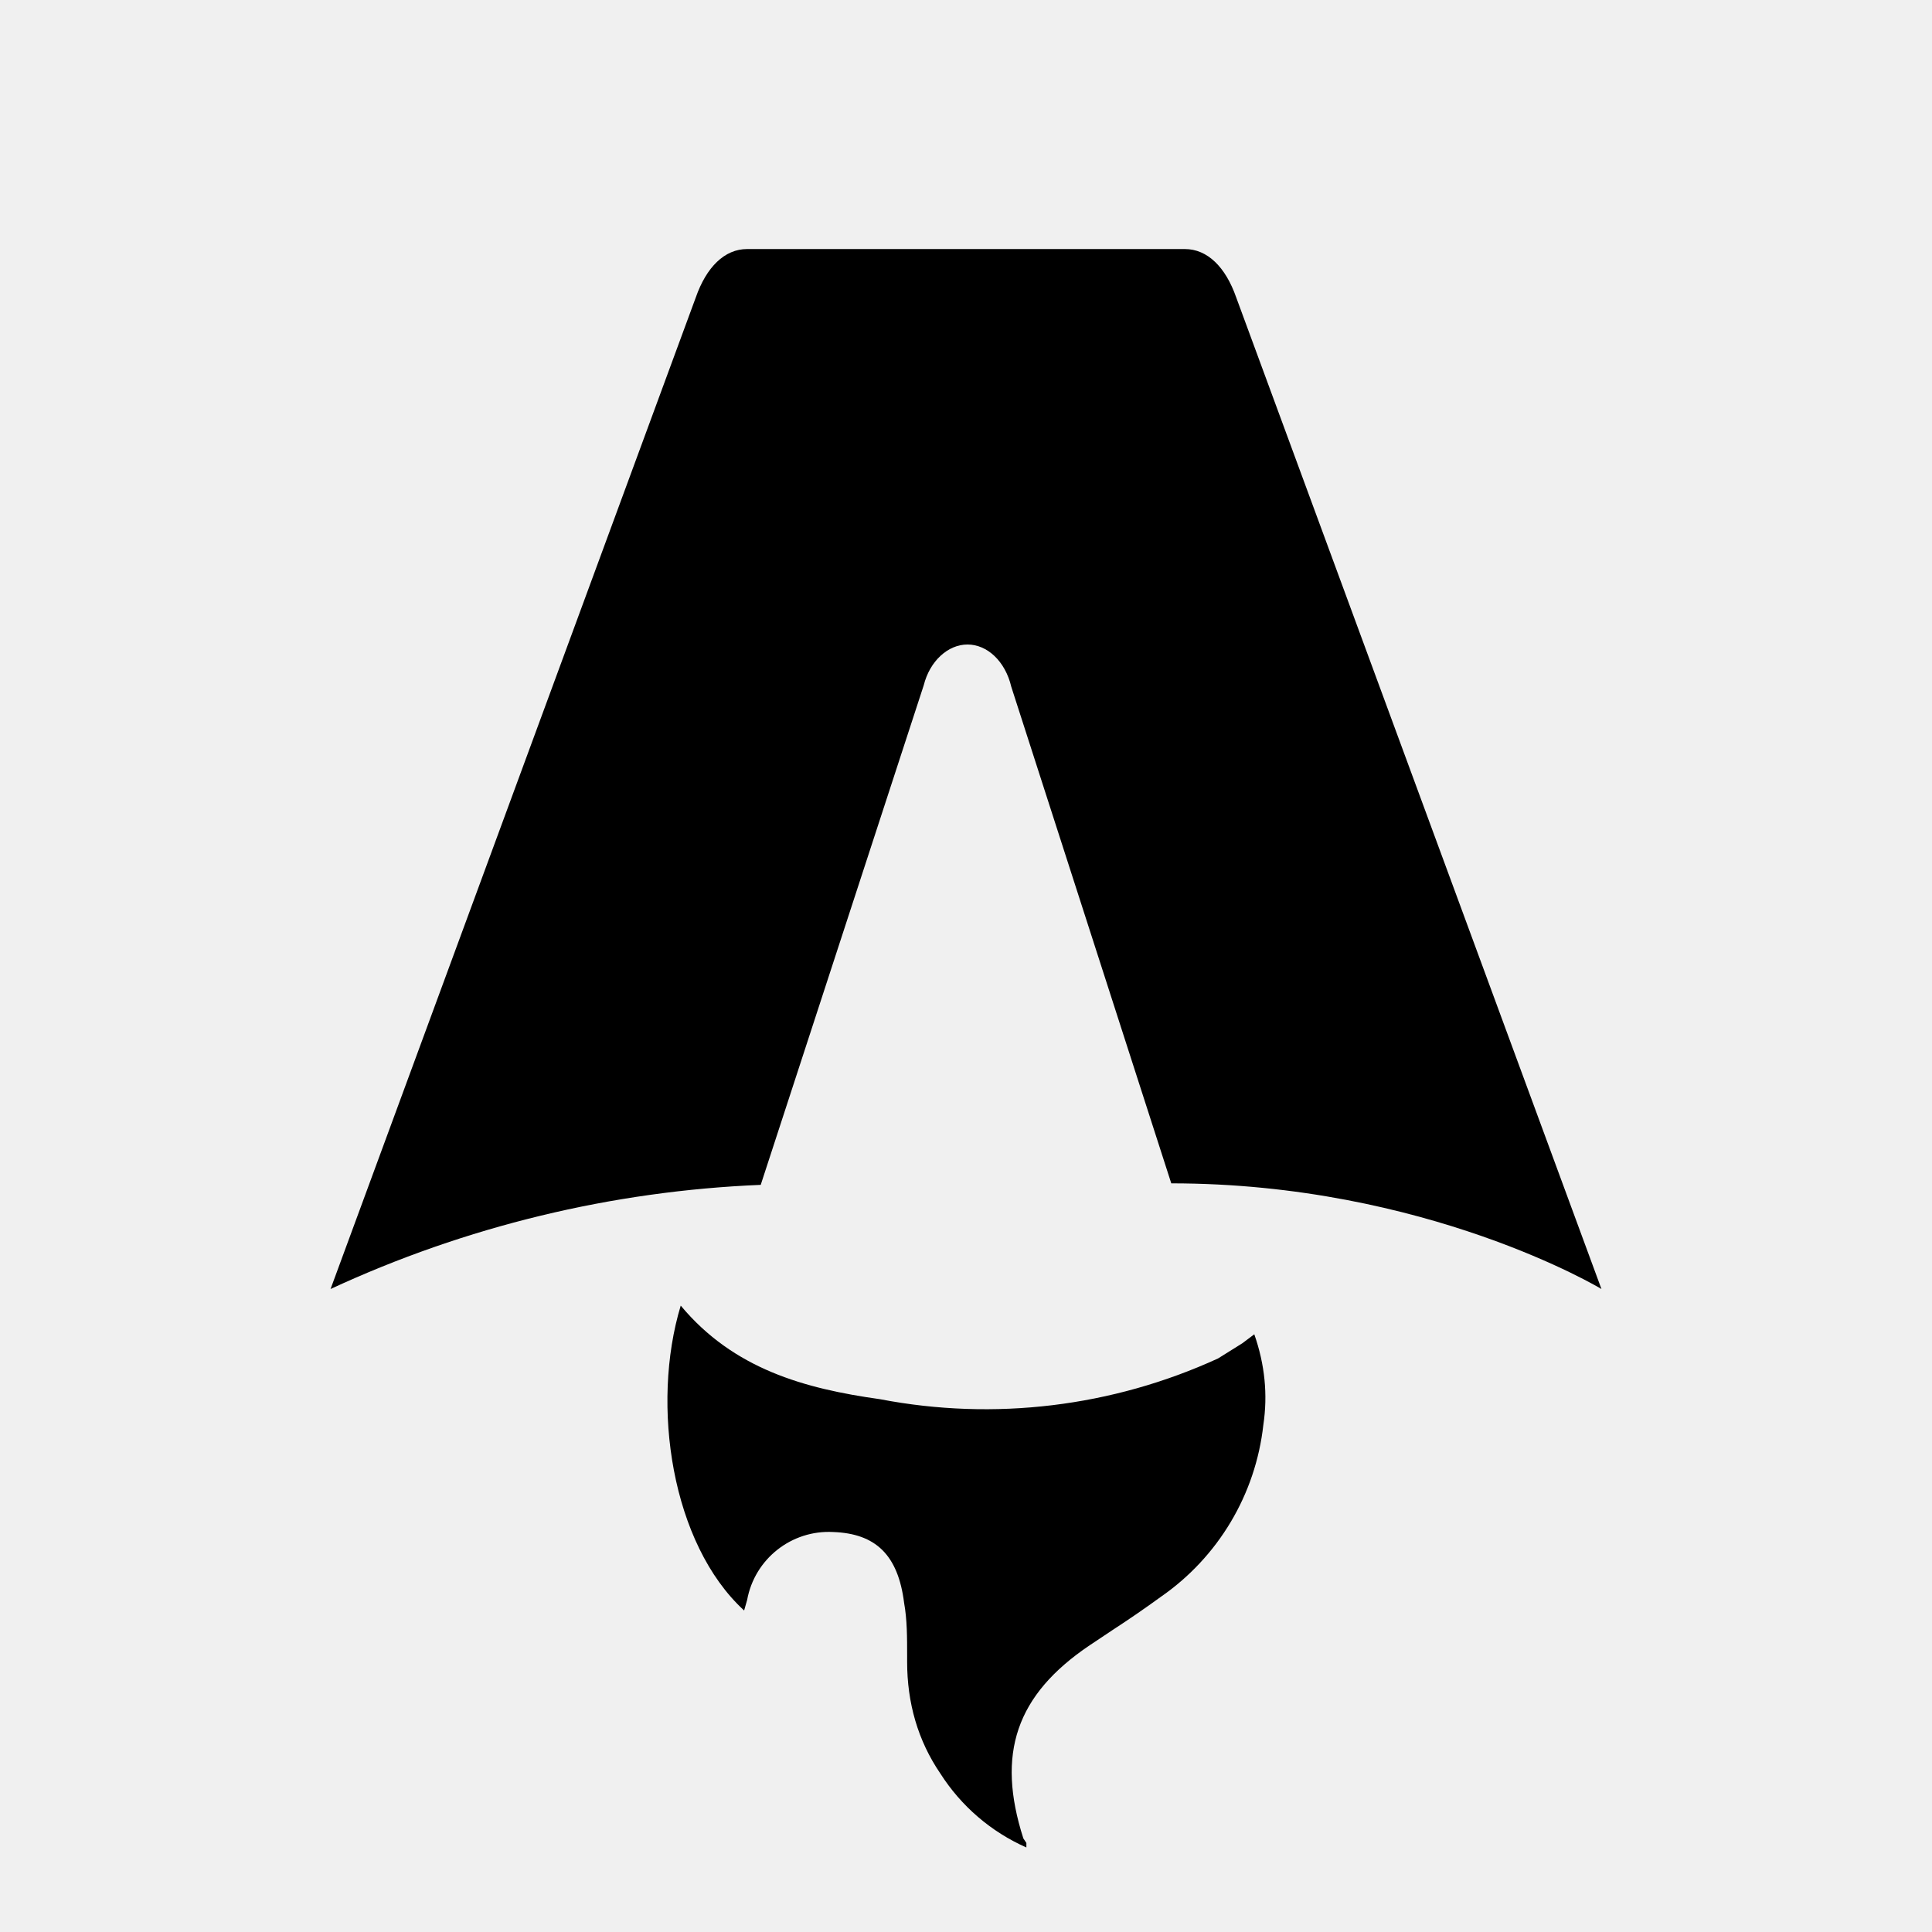
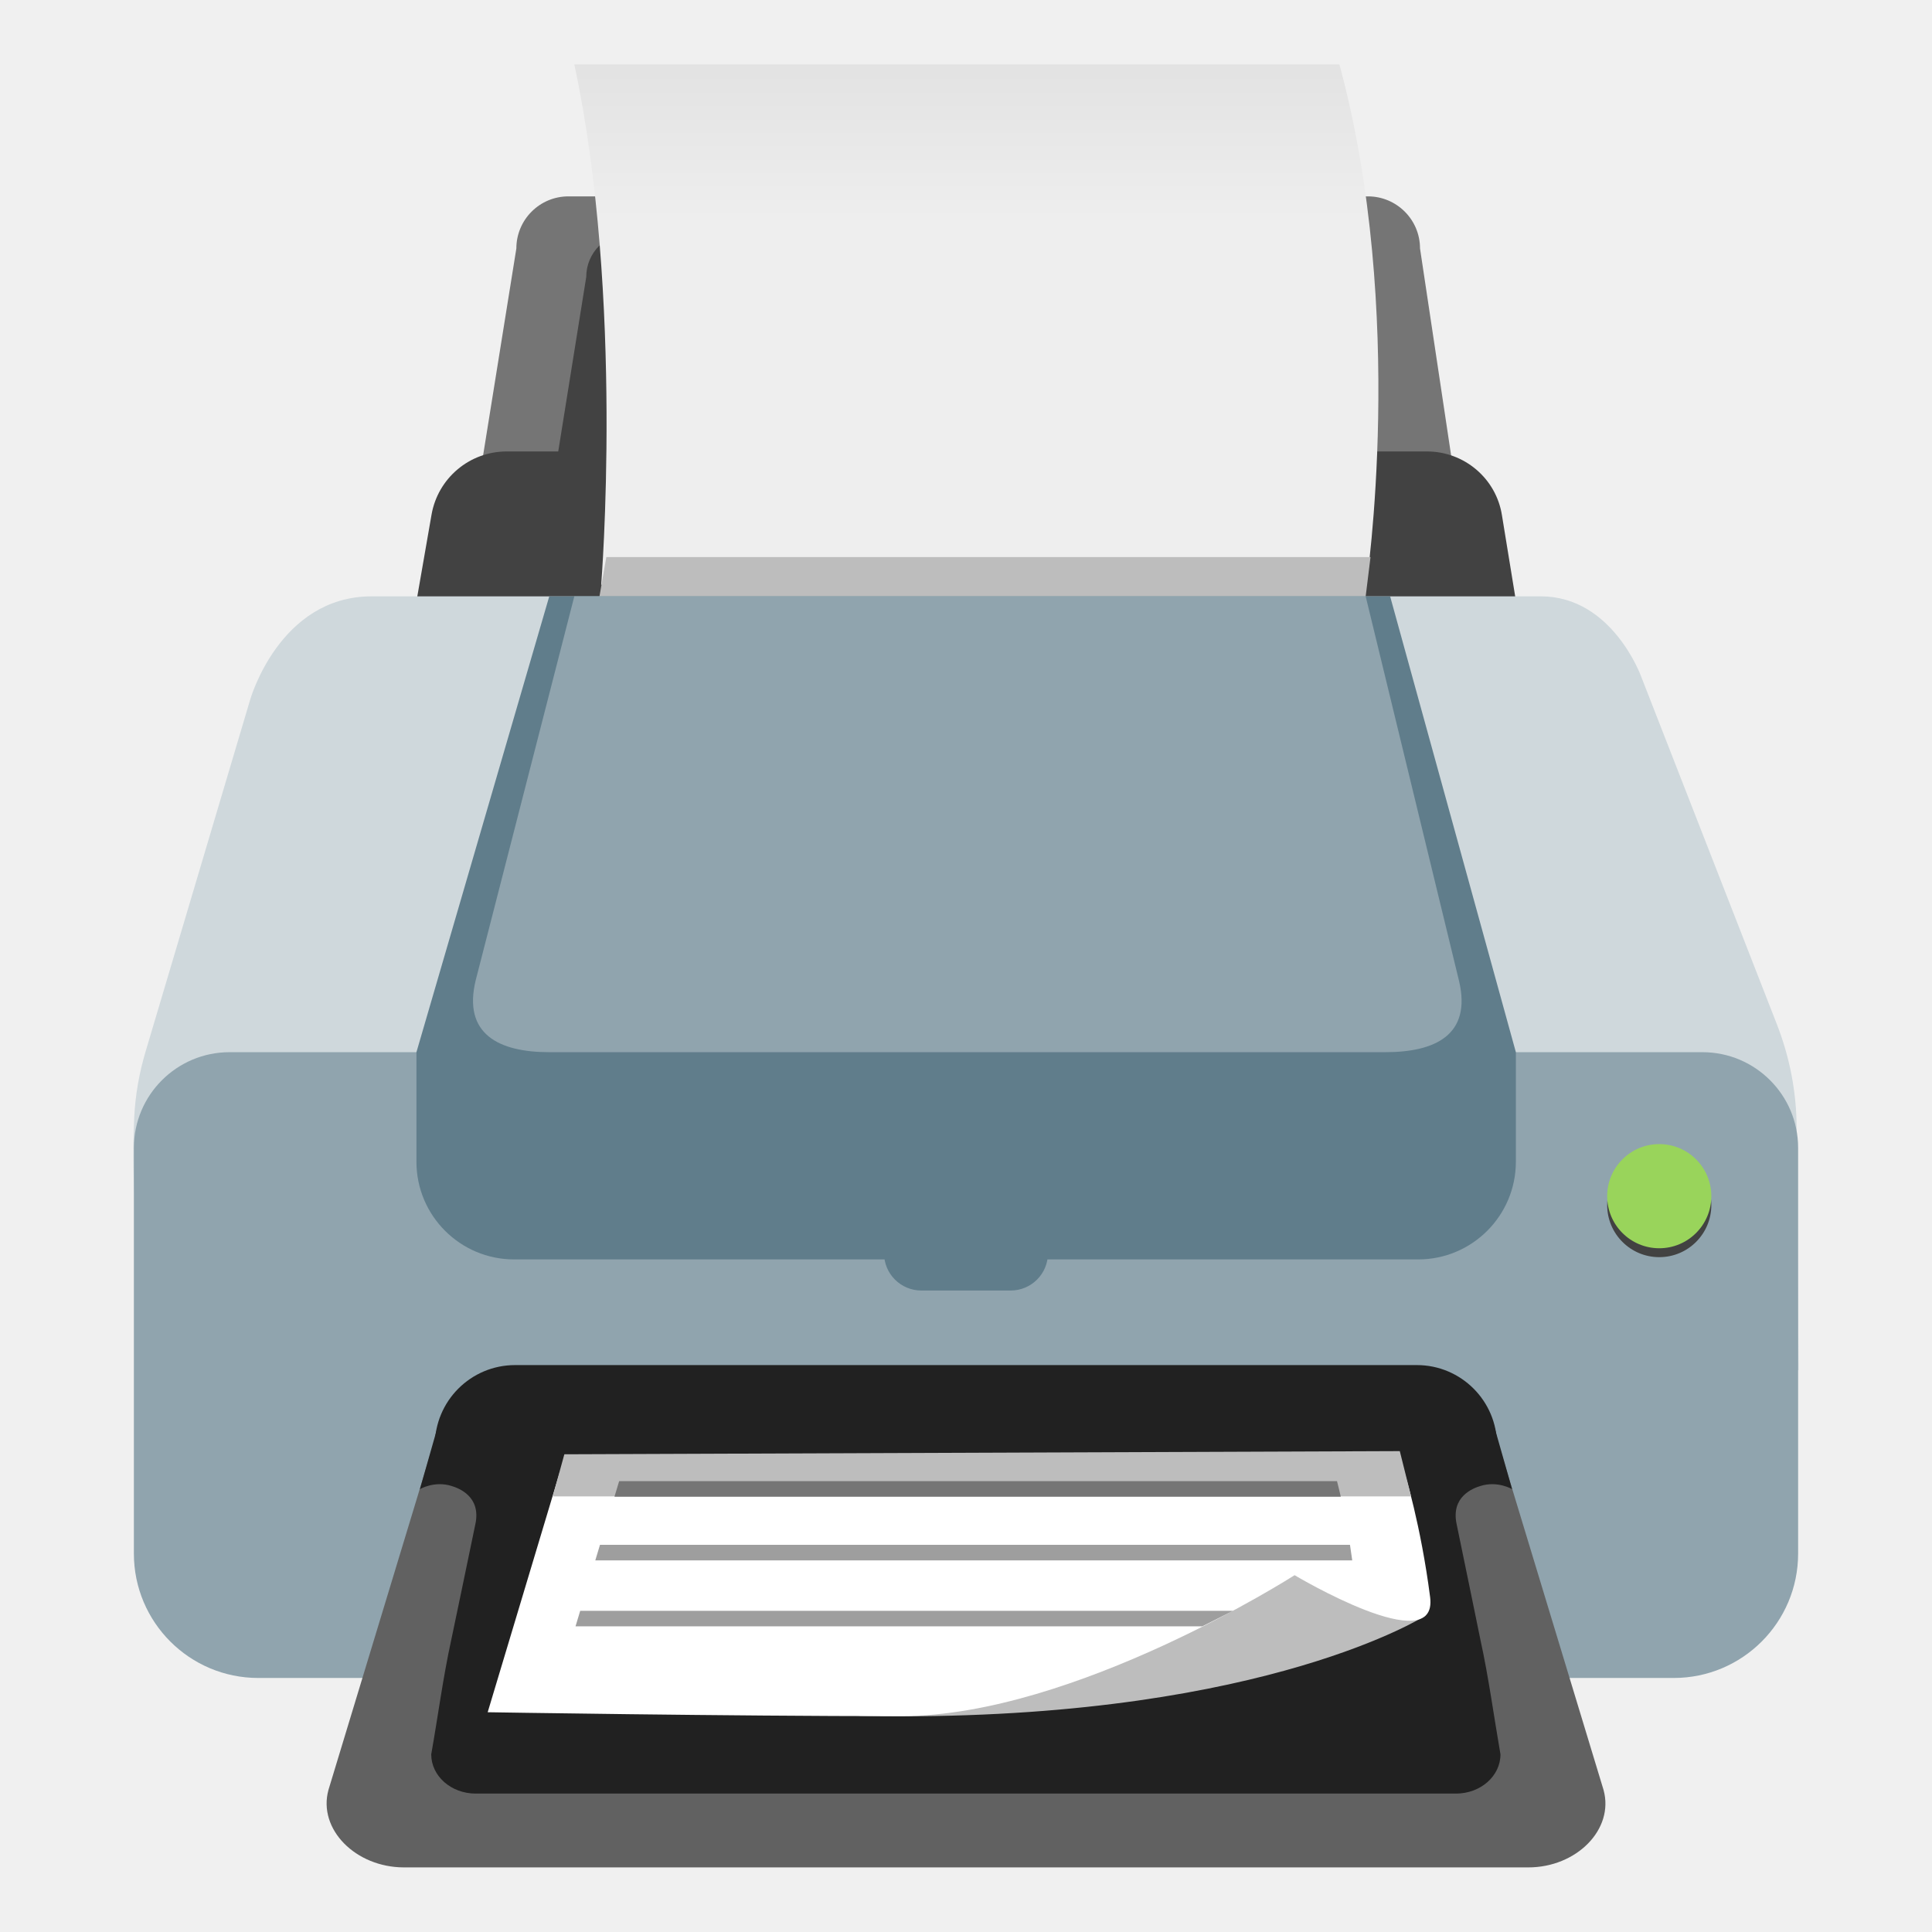
- <svg xmlns="http://www.w3.org/2000/svg" fill="none" viewBox="0 0 128 128">
-   <path d="M50.4 78.5a75.1 75.1 0 0 0-28.5 6.9l24.2-65.7c.7-2 1.9-3.2 3.4-3.2h29c1.5 0 2.7 1.2 3.4 3.2l24.2 65.7s-11.6-7-28.5-7L67 45.5c-.4-1.7-1.6-2.8-2.9-2.8-1.3 0-2.5 1.1-2.9 2.7L50.4 78.5Zm-1.1 28.2Zm-4.2-20.2c-2 6.6-.6 15.8 4.2 20.2a17.5 17.5 0 0 1 .2-.7 5.5 5.5 0 0 1 5.7-4.5c2.8.1 4.3 1.5 4.7 4.7.2 1.1.2 2.3.2 3.5v.4c0 2.7.7 5.2 2.2 7.4a13 13 0 0 0 5.7 4.9v-.3l-.2-.3c-1.8-5.6-.5-9.5 4.4-12.8l1.5-1a73 73 0 0 0 3.2-2.2 16 16 0 0 0 6.8-11.4c.3-2 .1-4-.6-6l-.8.6-1.6 1a37 37 0 0 1-22.4 2.7c-5-.7-9.7-2-13.2-6.2Z" />
-   <style>
-         path { fill: #000; }
-         @media (prefers-color-scheme: dark) {
-             path { fill: #FFF; }
-         }
-     </style>
+ <svg xmlns="http://www.w3.org/2000/svg" version="1.1" id="Layer_1_copy" x="0px" y="0px" viewBox="0 0 128 128" style="enable-background:new 0 0 128 128;" xml:space="preserve">
+   <g>
+     <path style="fill:#757575;" d="M98.27,44.34H29.73l4.48-27.88c0-1.9,1.54-3.45,3.45-3.45h52.97c1.9,0,3.45,1.54,3.45,3.45   L98.27,44.34z" />
+     <path style="fill:#424242;" d="M92.94,41.9H35.06l3.78-23.55c0-1.61,1.3-2.91,2.91-2.91h44.74c1.61,0,2.91,1.3,2.91,2.91   L92.94,41.9z" />
+     <path style="fill:#424242;" d="M94.54,29.91H33.57c-2.46,0-4.56,1.77-4.98,4.19l-1.79,10.28h74.38l-1.67-10.23   C99.13,31.7,97.01,29.91,94.54,29.91z" />
+     <linearGradient id="SVGID_1_" gradientUnits="userSpaceOnUse" x1="64.684" y1="30.827" x2="64.684" y2="2.137">
+       <stop offset="0.566" style="stop-color:#EEEEEE" />
+       <stop offset="1" style="stop-color:#E0E0E0" />
+     </linearGradient>
+     <path style="fill:url(#SVGID_1_);" d="M39.83,38.74h50.69c0,0,2.69-18-1.78-34.47H38.05C41.37,19.74,39.83,38.74,39.83,38.74z" />
+     <polygon style="fill:#BDBDBD;" points="39.01,43.56 90.06,42.92 90.8,36.91 40.17,36.91  " />
+     <path style="fill:#CFD8DC;" d="M119.16,90.78H14.88c-5.6,0-6.27-10.22-5.99-16.69c0.07-1.52,0.33-3.01,0.77-4.47l6.91-23.25   c0,0,1.93-6.86,8.05-6.86h77.47c4.73,0,6.64,5.31,6.64,5.31l9,23.06c0.84,2.16,1.29,4.46,1.3,6.79L119.16,90.78z" />
+     <path style="fill:#90A4AE;" d="M110.89,111.17H17.11c-4.55,0-8.24-3.69-8.24-8.24V76.05c0-3.5,2.84-6.34,6.34-6.34h97.58   c3.5,0,6.34,2.84,6.34,6.34v26.88C119.13,107.48,115.44,111.17,110.89,111.17z" />
+     <path style="fill:#607D8B;" d="M92.1,39.51H36.39l-8.8,30.2v7.26c0,3.57,2.9,6.47,6.47,6.47h59.9c3.57,0,6.47-2.9,6.47-6.47v-7.26   L92.1,39.51z" />
+     <path style="fill:#90A4AE;" d="M31.52,64.93l6.53-25.42h52.43l6.19,25.5c0.83,3.56-1.59,4.7-4.89,4.7H36.39   C33.06,69.71,30.64,68.52,31.52,64.93z" />
+     <circle style="fill:#424242;" cx="109.93" cy="79.84" r="3.45" />
+     <circle style="fill:#99D45B;" cx="109.93" cy="79.25" r="3.45" />
+     <path style="fill:#616161;" d="M106.24,118.59l-7.37-24.29H64H29.13l-7.37,24.29c-0.71,2.6,1.8,5.13,5.01,5.13H64h37.24   C104.44,123.73,106.96,121.2,106.24,118.59z" />
+     <path style="fill:#212121;" d="M96.5,100.95c-0.37-1.8,1.09-2.35,1.58-2.5c1.15-0.36,2.1,0.21,2.1,0.21l-1.24-4.36H29.06   l-1.24,4.36c0,0,0.95-0.57,2.1-0.21c0.49,0.15,1.95,0.7,1.58,2.5c-0.32,1.57-1.6,7.68-1.6,7.68c-0.55,2.51-0.88,5.07-1.33,7.6   c0,1.44,1.32,2.6,2.95,2.6h64.94c1.63,0,2.95-1.16,2.95-2.6c-0.44-2.53-0.78-5.09-1.33-7.6C98.09,108.63,96.82,102.52,96.5,100.95z   " />
+     <path style="fill:#BDBDBD;" d="M55.4,106.09c0,0-20.05,7.62,4.29,7.62s34.75-6.67,34.75-6.67l-5.63-5.46l-28.07,2.61L55.4,106.09z" />
+     <path style="fill:#FFFFFF;" d="M93.06,97.59H37.07l-4.76,15.85c0,0,15.89,0.26,27.39,0.26s26.07-9.34,26.07-9.34   s9.51,5.68,8.98,1.46C94.13,101,93.06,97.59,93.06,97.59z" />
+     <polygon style="fill:#BDBDBD;" points="93.49,99.14 92.74,96.14 37.39,96.35 36.62,99.14  " />
+     <g>
+       <g>
+         <polygon style="fill:#9E9E9E;" points="81.69,106.72 38.44,106.72 38.13,107.75 79.65,107.75    " />
+       </g>
+       <g>
+         <path style="fill:#9E9E9E;" d="M39.75,102.35l-0.31,1.03h50.15c-0.05-0.35-0.1-0.7-0.15-1.03H39.75z" />
+       </g>
+       <g>
+         <path style="fill:#757575;" d="M88.58,98.13H41.02l-0.31,1.03h48.12C88.74,98.77,88.66,98.43,88.58,98.13z" />
+       </g>
+     </g>
+     <path style="fill:#607D8B;" d="M66.96,85.5h-5.92c-1.36,0-2.47-1.1-2.47-2.47v-0.4c0-1.36,1.1-2.47,2.47-2.47h5.92   c1.36,0,2.47,1.1,2.47,2.47v0.4C69.43,84.4,68.32,85.5,66.96,85.5z" />
+     <path style="fill:#212121;" d="M93.87,90.44H34.13c-2.94,0-5.32,2.38-5.32,5.32v0h70.37v0C99.19,92.82,96.8,90.44,93.87,90.44z" />
+   </g>
</svg>
